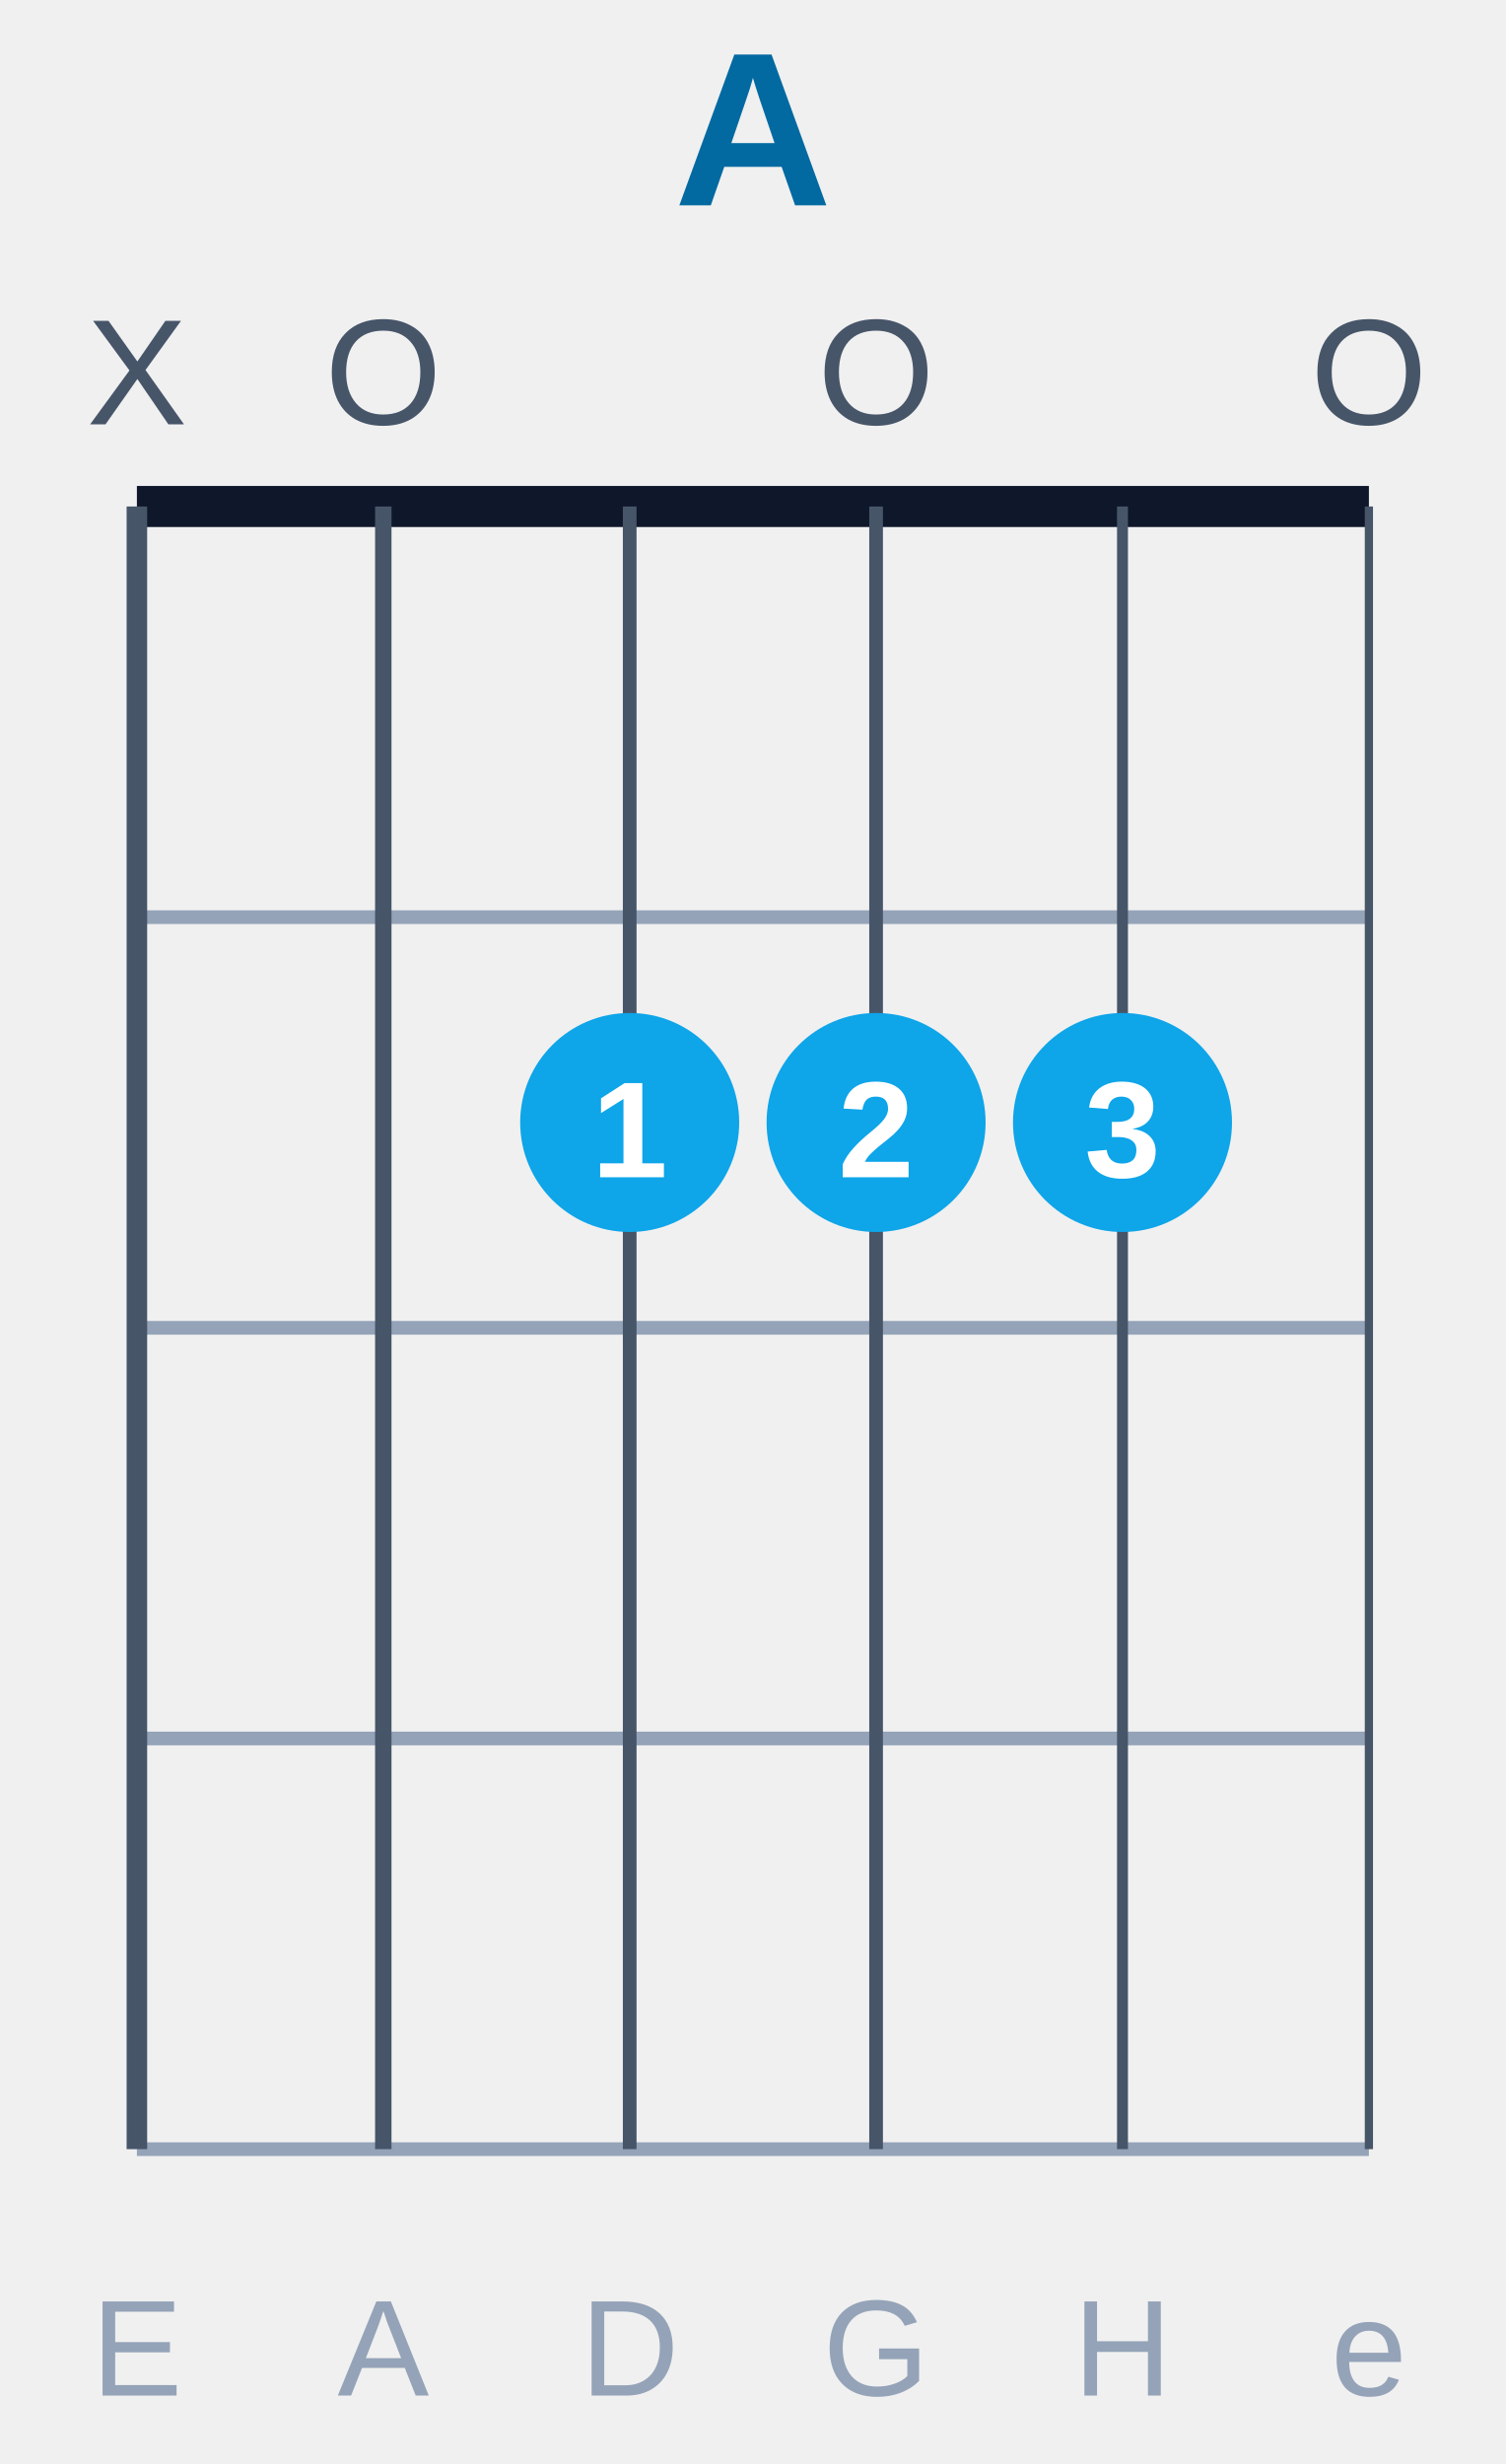
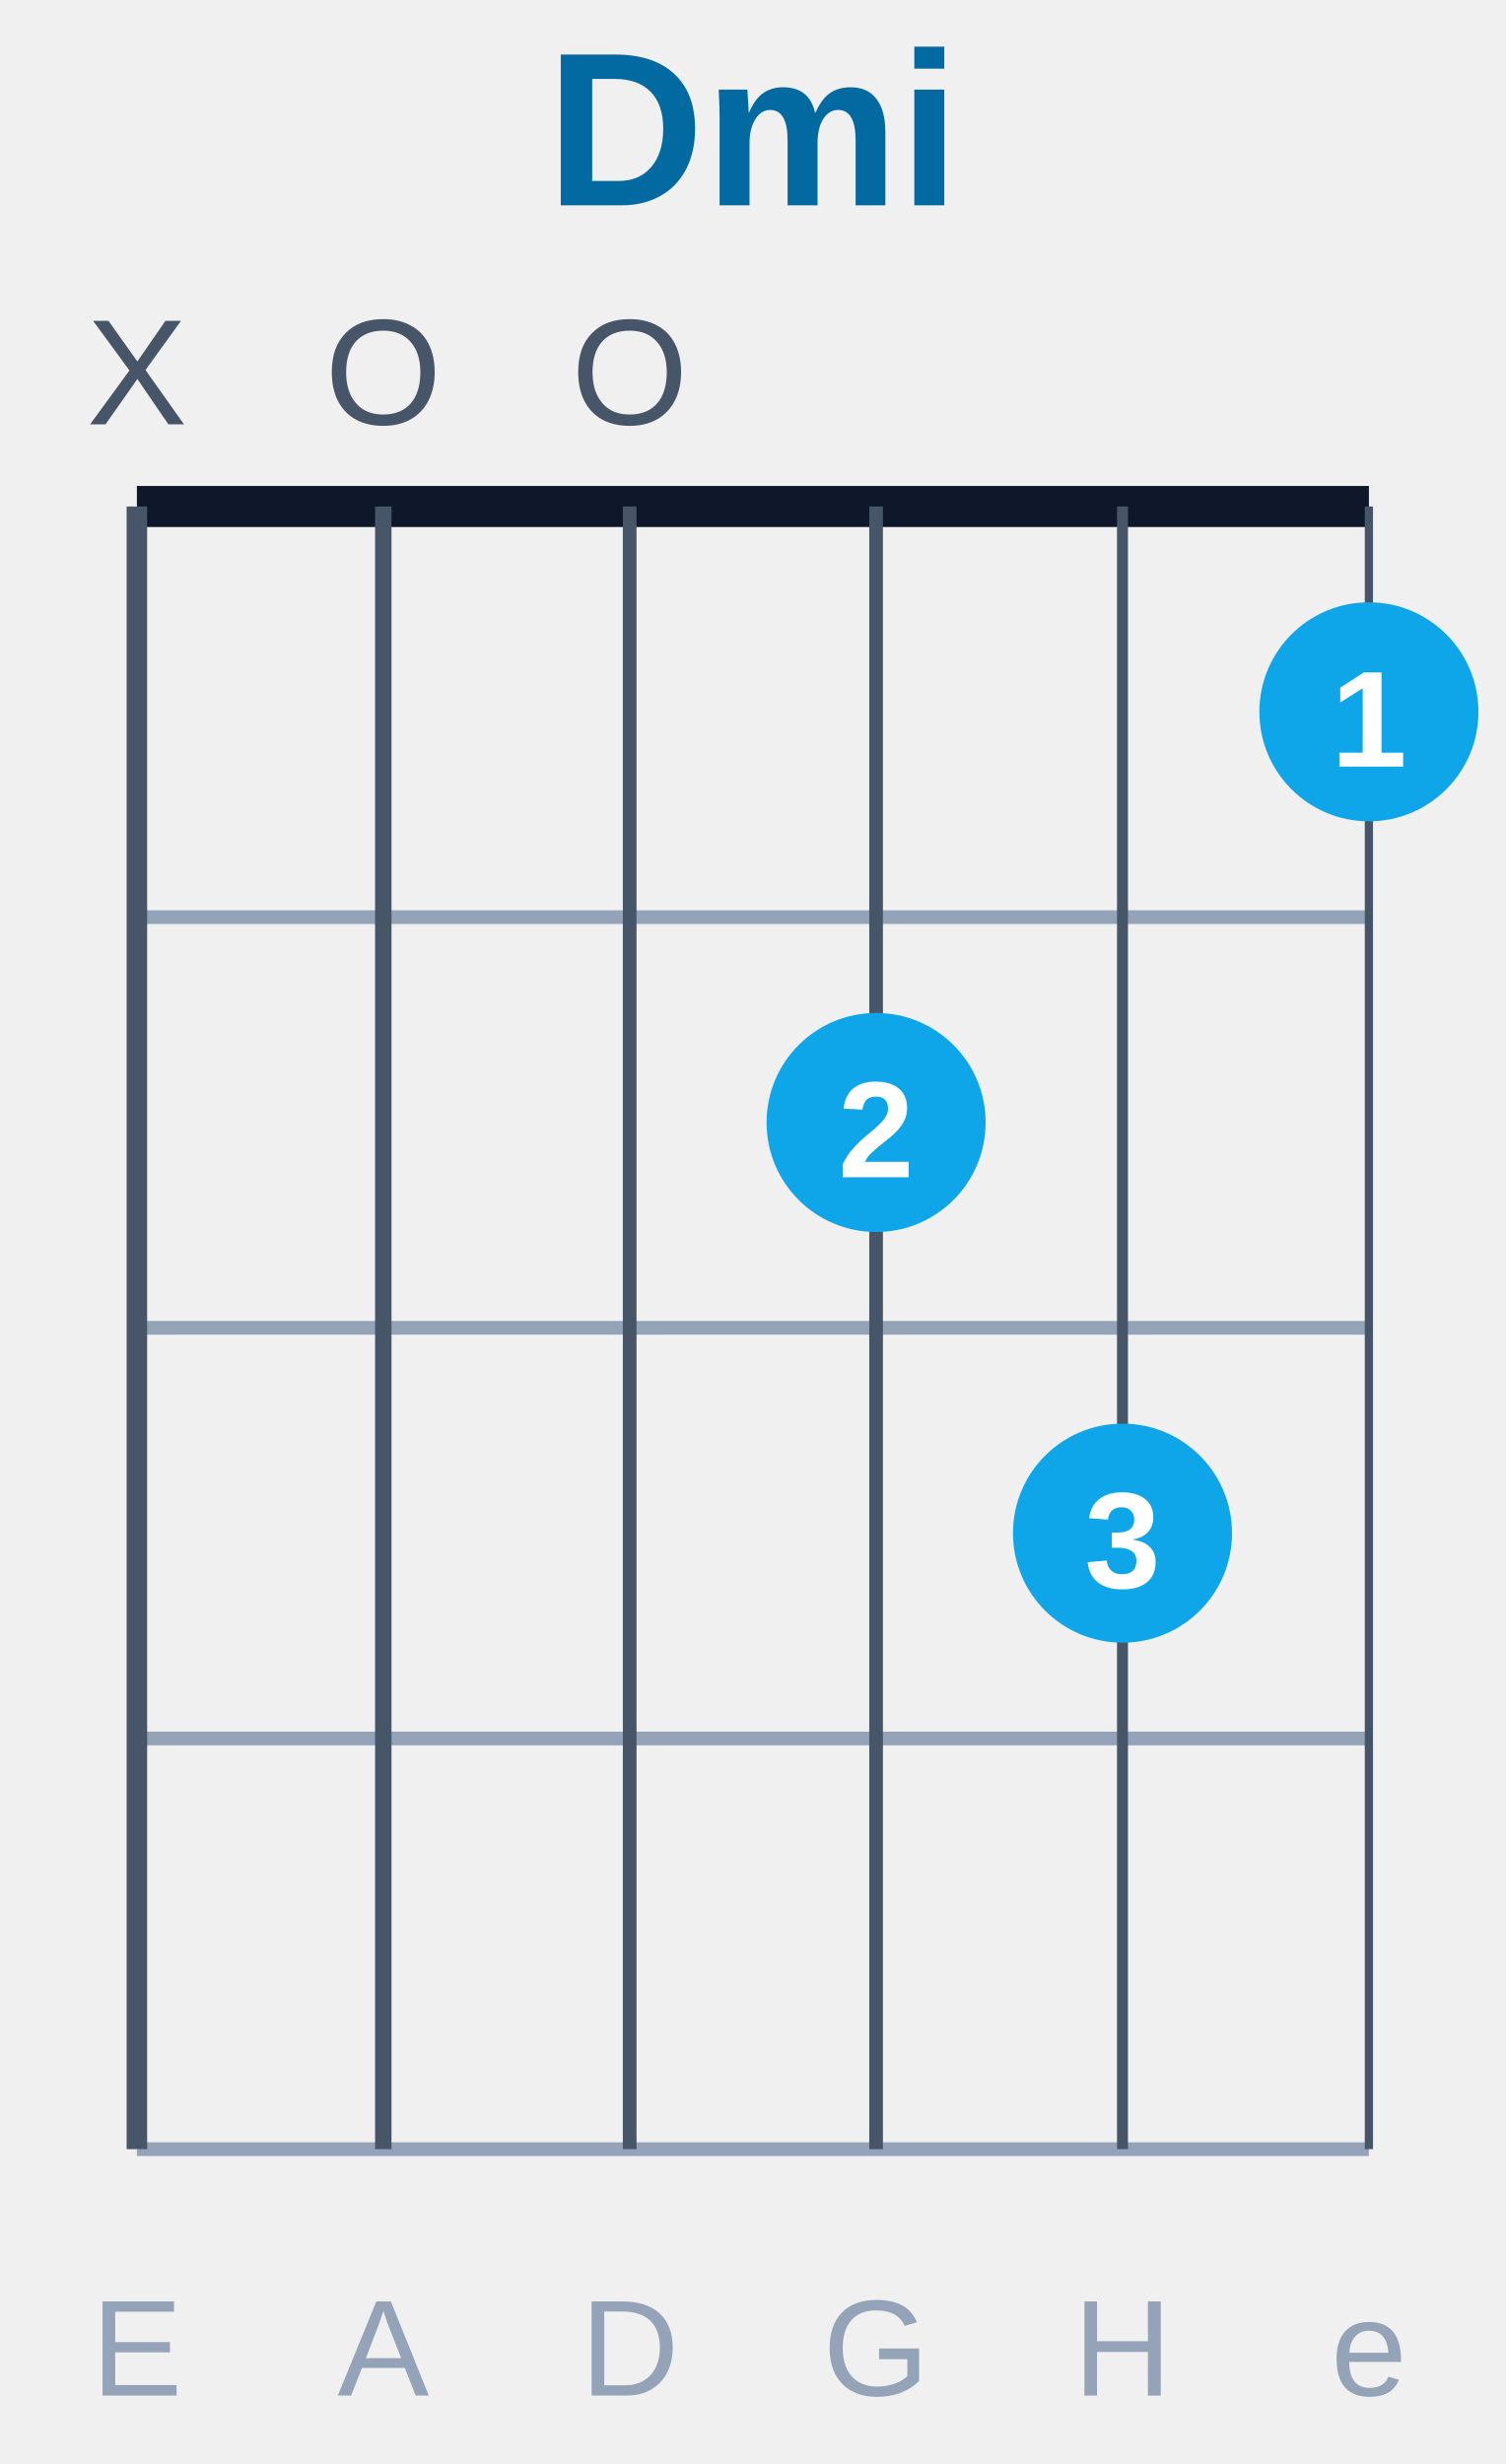
<svg xmlns="http://www.w3.org/2000/svg" viewBox="30 35 110 180" width="100%" height="100%" style="background: #ffffff; border: 1px solid #e2e8f0; border-radius: 8px; font-family: Arial, sans-serif;">
  <g transform="translate(40, 50)">
-     <text x="45" y="0" font-size="16" font-weight="bold" fill="#0369a1" text-anchor="middle">A</text>
+     <text x="45" y="0" font-size="16" font-weight="bold" fill="#0369a1" text-anchor="middle">Dmi</text>
    <text x="0" y="16" font-size="11" fill="#475569" text-anchor="middle">X</text>
    <text x="18" y="16" font-size="11" fill="#475569" text-anchor="middle">O</text>
-     <text x="54" y="16" font-size="11" fill="#475569" text-anchor="middle">O</text>
-     <text x="90" y="16" font-size="11" fill="#475569" text-anchor="middle">O</text>
+     <text x="36" y="16" font-size="11" fill="#475569" text-anchor="middle">O</text>
    <line x1="0" y1="22" x2="90" y2="22" stroke="#0f172a" stroke-width="3" />
    <line x1="0" y1="52" x2="90" y2="52" stroke="#94a3b8" stroke-width="1" />
    <line x1="0" y1="82" x2="90" y2="82" stroke="#94a3b8" stroke-width="1" />
    <line x1="0" y1="112" x2="90" y2="112" stroke="#94a3b8" stroke-width="1" />
    <line x1="0" y1="142" x2="90" y2="142" stroke="#94a3b8" stroke-width="1" />
    <line x1="0" y1="22" x2="0" y2="142" stroke="#475569" stroke-width="1.5" />
    <line x1="18" y1="22" x2="18" y2="142" stroke="#475569" stroke-width="1.2" />
    <line x1="36" y1="22" x2="36" y2="142" stroke="#475569" stroke-width="1" />
    <line x1="54" y1="22" x2="54" y2="142" stroke="#475569" stroke-width="1" />
    <line x1="72" y1="22" x2="72" y2="142" stroke="#475569" stroke-width="0.8" />
    <line x1="90" y1="22" x2="90" y2="142" stroke="#475569" stroke-width="0.6" />
-     <circle cx="36" cy="67" r="8" fill="#0ea5e9" />
-     <text x="36" y="71" font-size="10" font-weight="bold" fill="#fff" text-anchor="middle">1</text>
    <circle cx="54" cy="67" r="8" fill="#0ea5e9" />
    <text x="54" y="71" font-size="10" font-weight="bold" fill="#fff" text-anchor="middle">2</text>
-     <circle cx="72" cy="67" r="8" fill="#0ea5e9" />
-     <text x="72" y="71" font-size="10" font-weight="bold" fill="#fff" text-anchor="middle">3</text>
+     <circle cx="90" cy="37" r="8" fill="#0ea5e9" />
+     <text x="90" y="41" font-size="10" font-weight="bold" fill="#fff" text-anchor="middle">1</text>
+     <circle cx="72" cy="97" r="8" fill="#0ea5e9" />
+     <text x="72" y="101" font-size="10" font-weight="bold" fill="#fff" text-anchor="middle">3</text>
    <text x="0" y="160" font-size="10" fill="#94a3b8" text-anchor="middle">E</text>
    <text x="18" y="160" font-size="10" fill="#94a3b8" text-anchor="middle">A</text>
    <text x="36" y="160" font-size="10" fill="#94a3b8" text-anchor="middle">D</text>
    <text x="54" y="160" font-size="10" fill="#94a3b8" text-anchor="middle">G</text>
    <text x="72" y="160" font-size="10" fill="#94a3b8" text-anchor="middle">H</text>
    <text x="90" y="160" font-size="10" fill="#94a3b8" text-anchor="middle">e</text>
  </g>
</svg>
